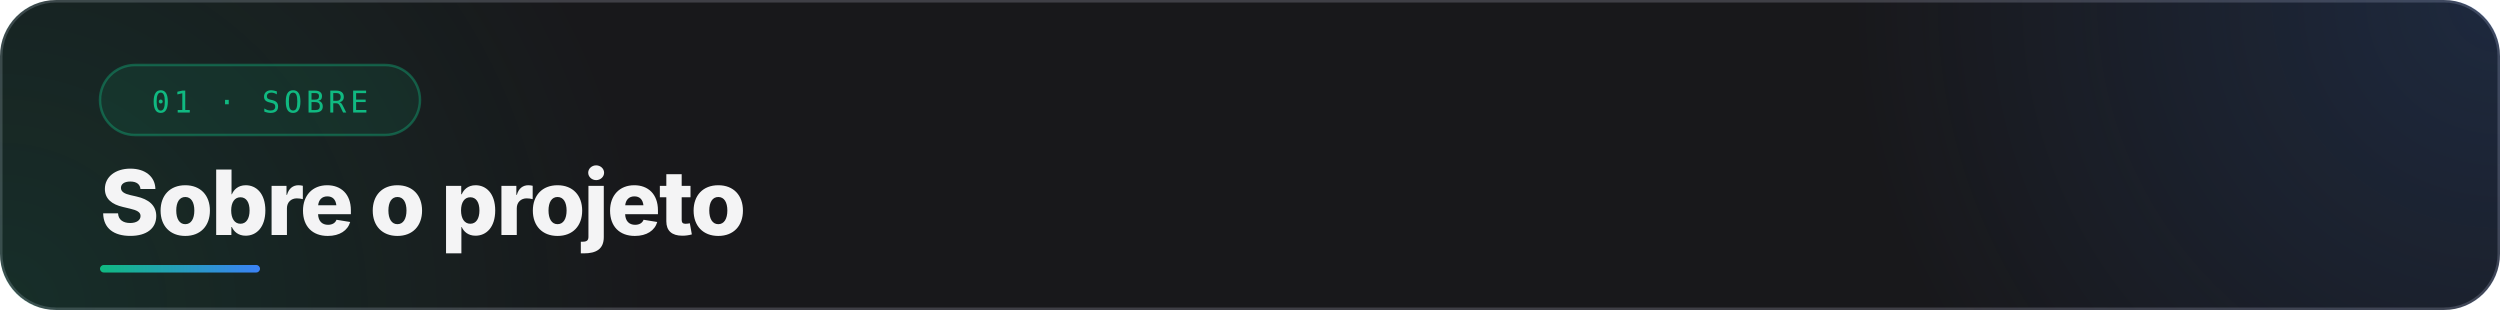
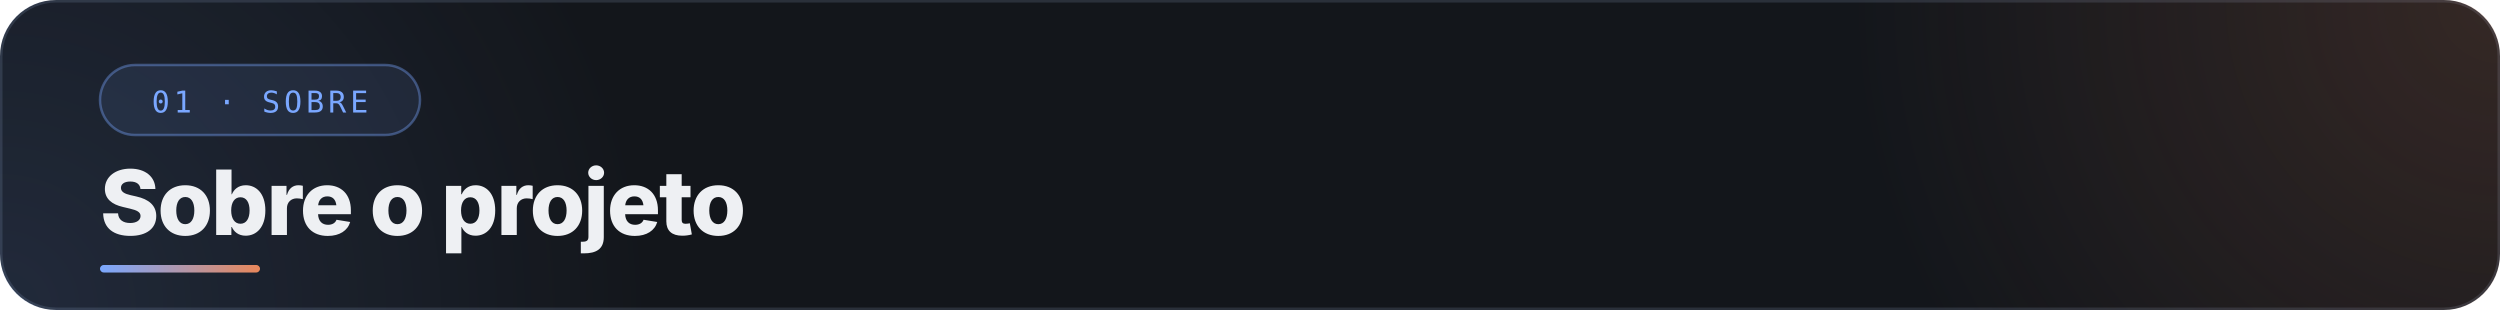
<svg xmlns="http://www.w3.org/2000/svg" width="1000" height="124" viewBox="0 0 1000 124" role="img" aria-label="01 · SOBRE: Sobre o projeto">
  <defs>
    <linearGradient id="g" x1="0" y1="0" x2="1" y2="0">
-       <stop offset="0" stop-color="#10b981" />
-       <stop offset="1" stop-color="#3b82f6" />
+       <stop offset="0" stop-color="#7aa7ff" />
+       <stop offset="1" stop-color="#e8875a" />
    </linearGradient>
    <radialGradient id="h1" gradientUnits="userSpaceOnUse" cx="1000" cy="0" r="260">
-       <stop offset="0" stop-color="#3b82f6" stop-opacity="0.16" />
-       <stop offset="1" stop-color="#3b82f6" stop-opacity="0" />
+       <stop offset="0" stop-color="#e8875a" stop-opacity="0.16" />
+       <stop offset="1" stop-color="#e8875a" stop-opacity="0" />
    </radialGradient>
    <radialGradient id="h2" gradientUnits="userSpaceOnUse" cx="0" cy="124" r="260">
-       <stop offset="0" stop-color="#10b981" stop-opacity="0.14" />
-       <stop offset="1" stop-color="#10b981" stop-opacity="0" />
+       <stop offset="0" stop-color="#7aa7ff" stop-opacity="0.14" />
+       <stop offset="1" stop-color="#7aa7ff" stop-opacity="0" />
    </radialGradient>
    <clipPath id="k">
      <rect width="1000" height="124" rx="22" />
    </clipPath>
  </defs>
-   <rect x="0.5" y="0.5" width="999" height="123" rx="22" fill="#18181b" stroke="#3f3f46" />
+   <rect x="0.5" y="0.5" width="999" height="123" rx="22" fill="#13161b" stroke="#2a303a" />
  <g clip-path="url(#k)">
    <rect width="1000" height="124" fill="url(#h1)" />
    <rect width="1000" height="124" fill="url(#h2)" />
  </g>
-   <rect x="40" y="26" width="128" height="28" rx="14" fill="#10b981" fill-opacity="0.10" stroke="#10b981" stroke-opacity="0.38" />
-   <text x="104" y="45" text-anchor="middle" font-family="ui-monospace,'SFMono-Regular',Menlo,Consolas,monospace" font-size="12" letter-spacing="1.6" fill="#10b981">01 · SOBRE</text>
-   <text x="40" y="94" font-family="Inter,'Segoe UI',-apple-system,Helvetica,Arial,sans-serif" font-size="36" font-weight="800" letter-spacing="-0.8" fill="#f4f4f5">Sobre o projeto</text>
+   <rect x="40" y="26" width="128" height="28" rx="14" fill="#7aa7ff" fill-opacity="0.10" stroke="#7aa7ff" stroke-opacity="0.38" />
+   <text x="104" y="45" text-anchor="middle" font-family="'Geist Mono',ui-monospace,'SFMono-Regular',Menlo,Consolas,monospace" font-size="12" letter-spacing="1.6" fill="#7aa7ff">01 · SOBRE</text>
+   <text x="40" y="94" font-family="Geist,Inter,'Segoe UI',-apple-system,Helvetica,Arial,sans-serif" font-size="36" font-weight="800" letter-spacing="-0.8" fill="#eef0f3">Sobre o projeto</text>
  <rect x="40" y="106" width="64" height="3" rx="1.5" fill="url(#g)" />
</svg>
